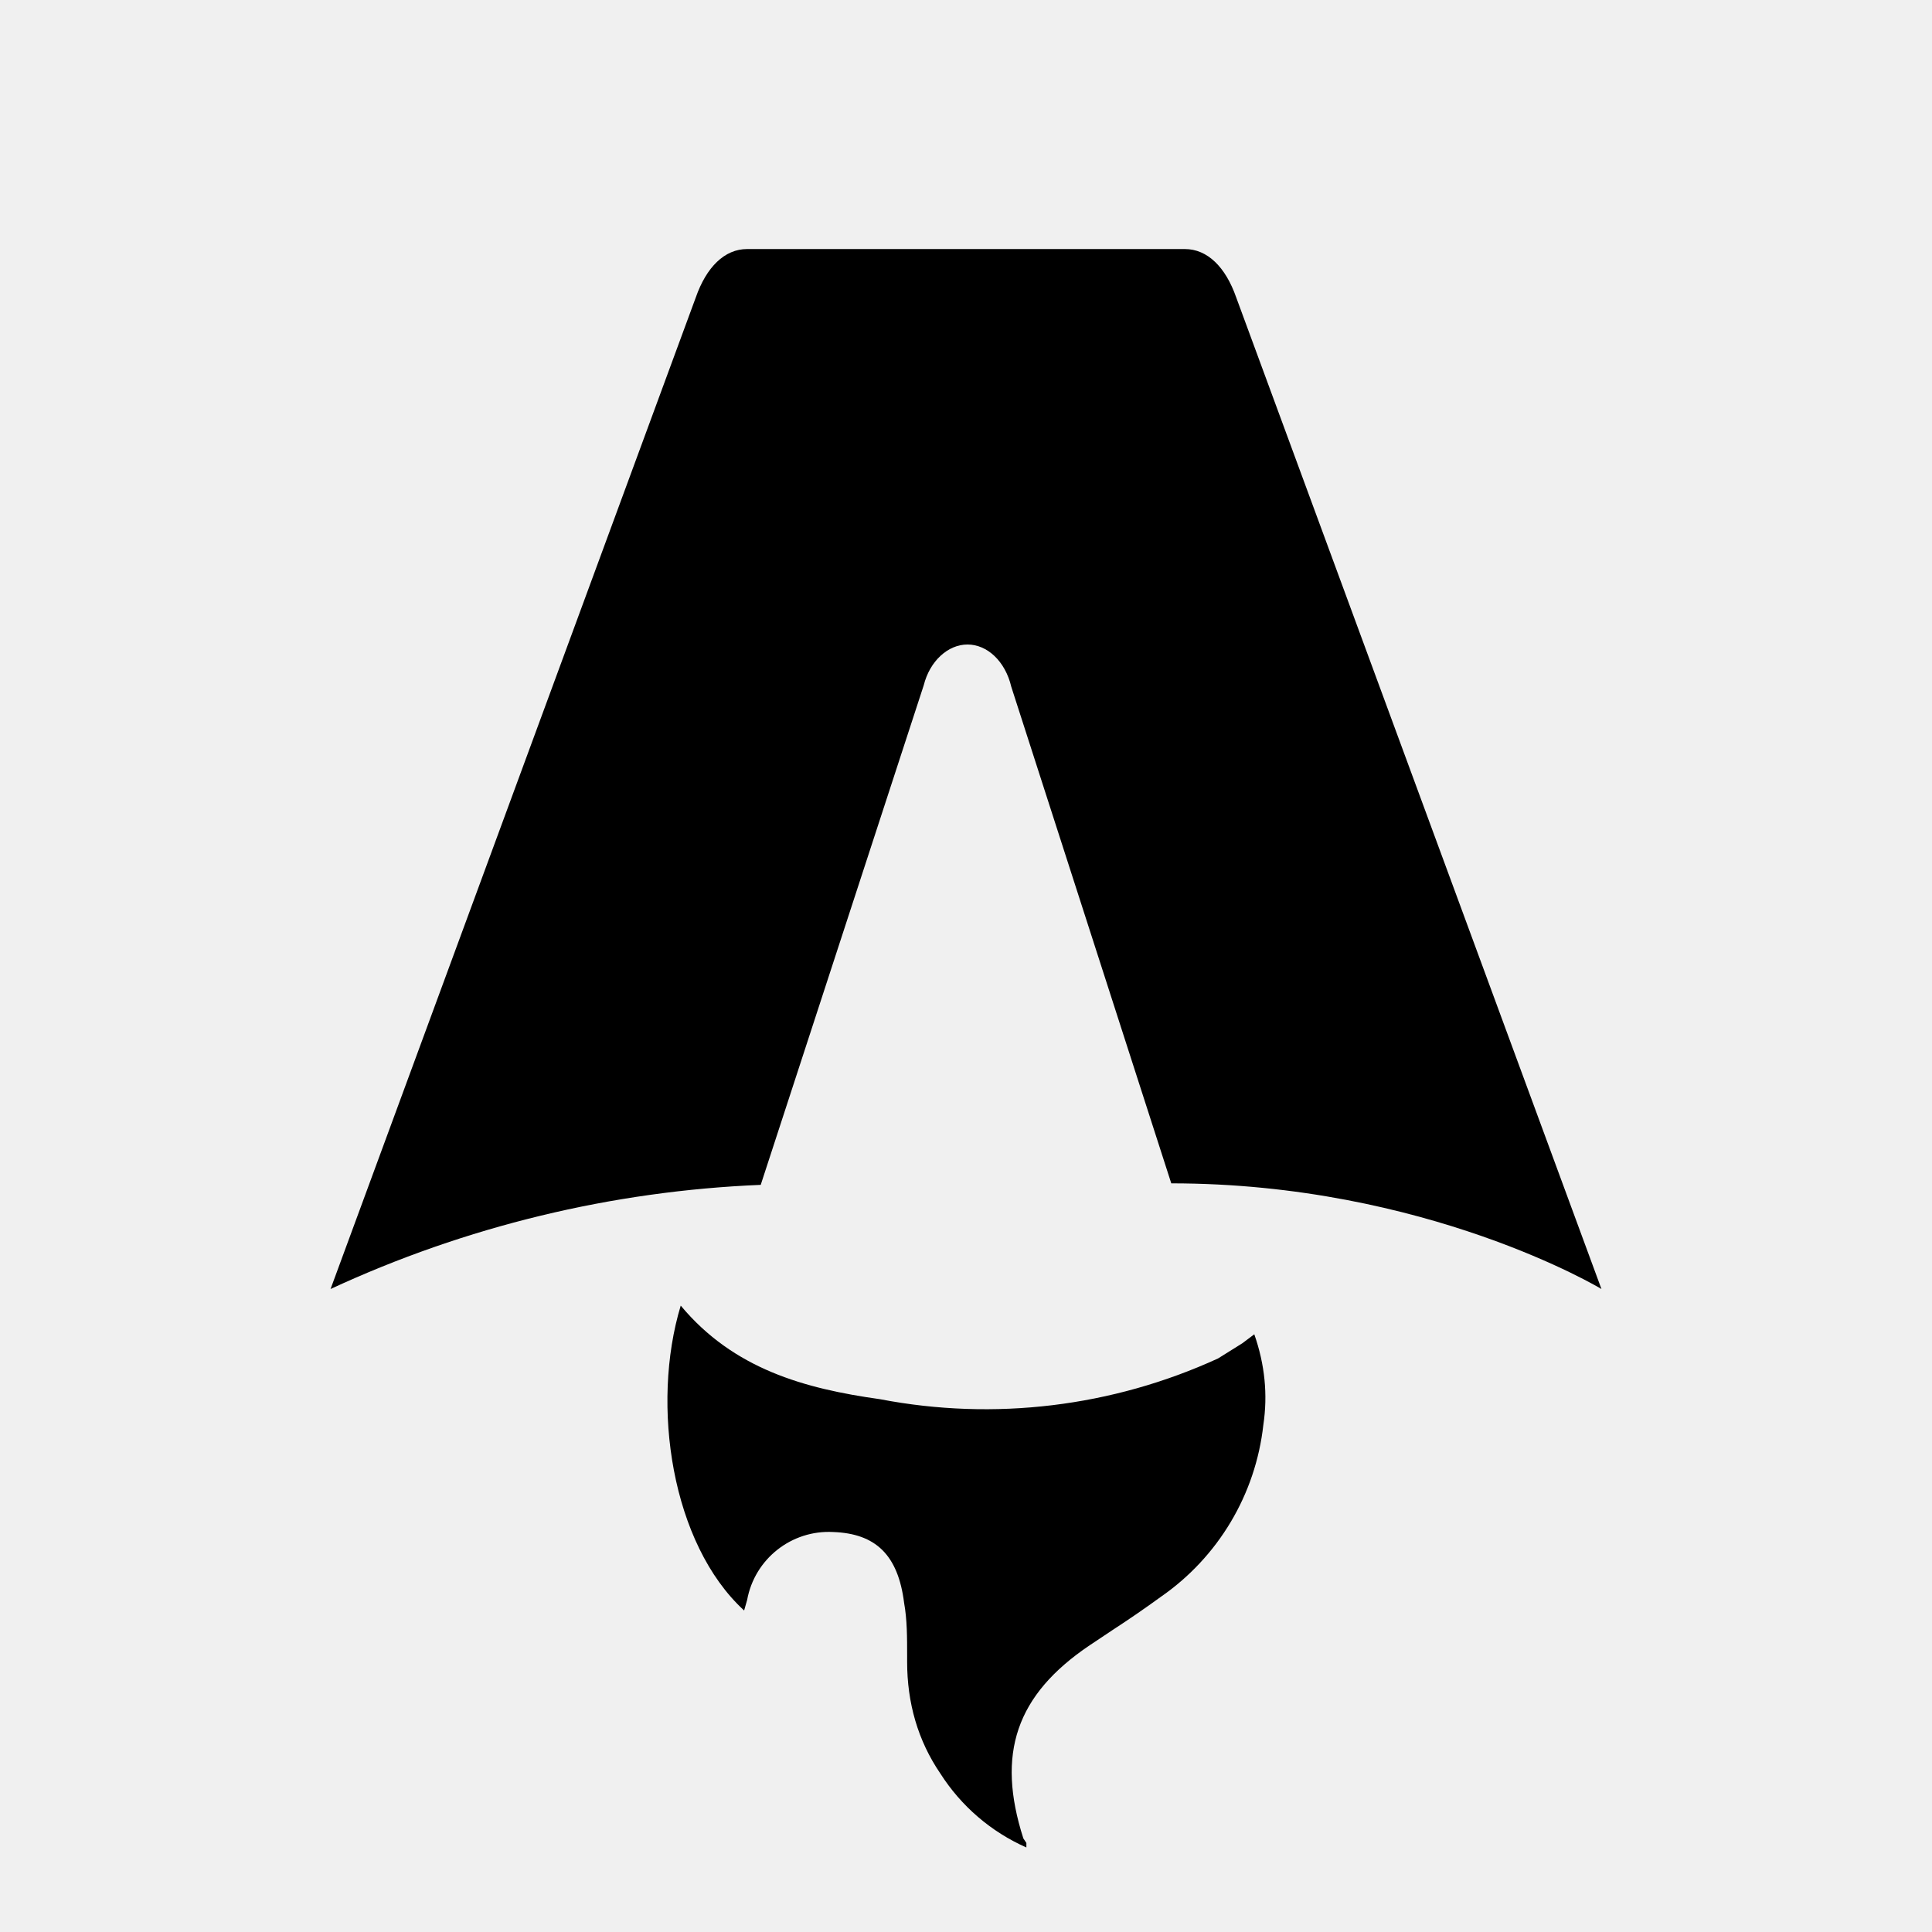
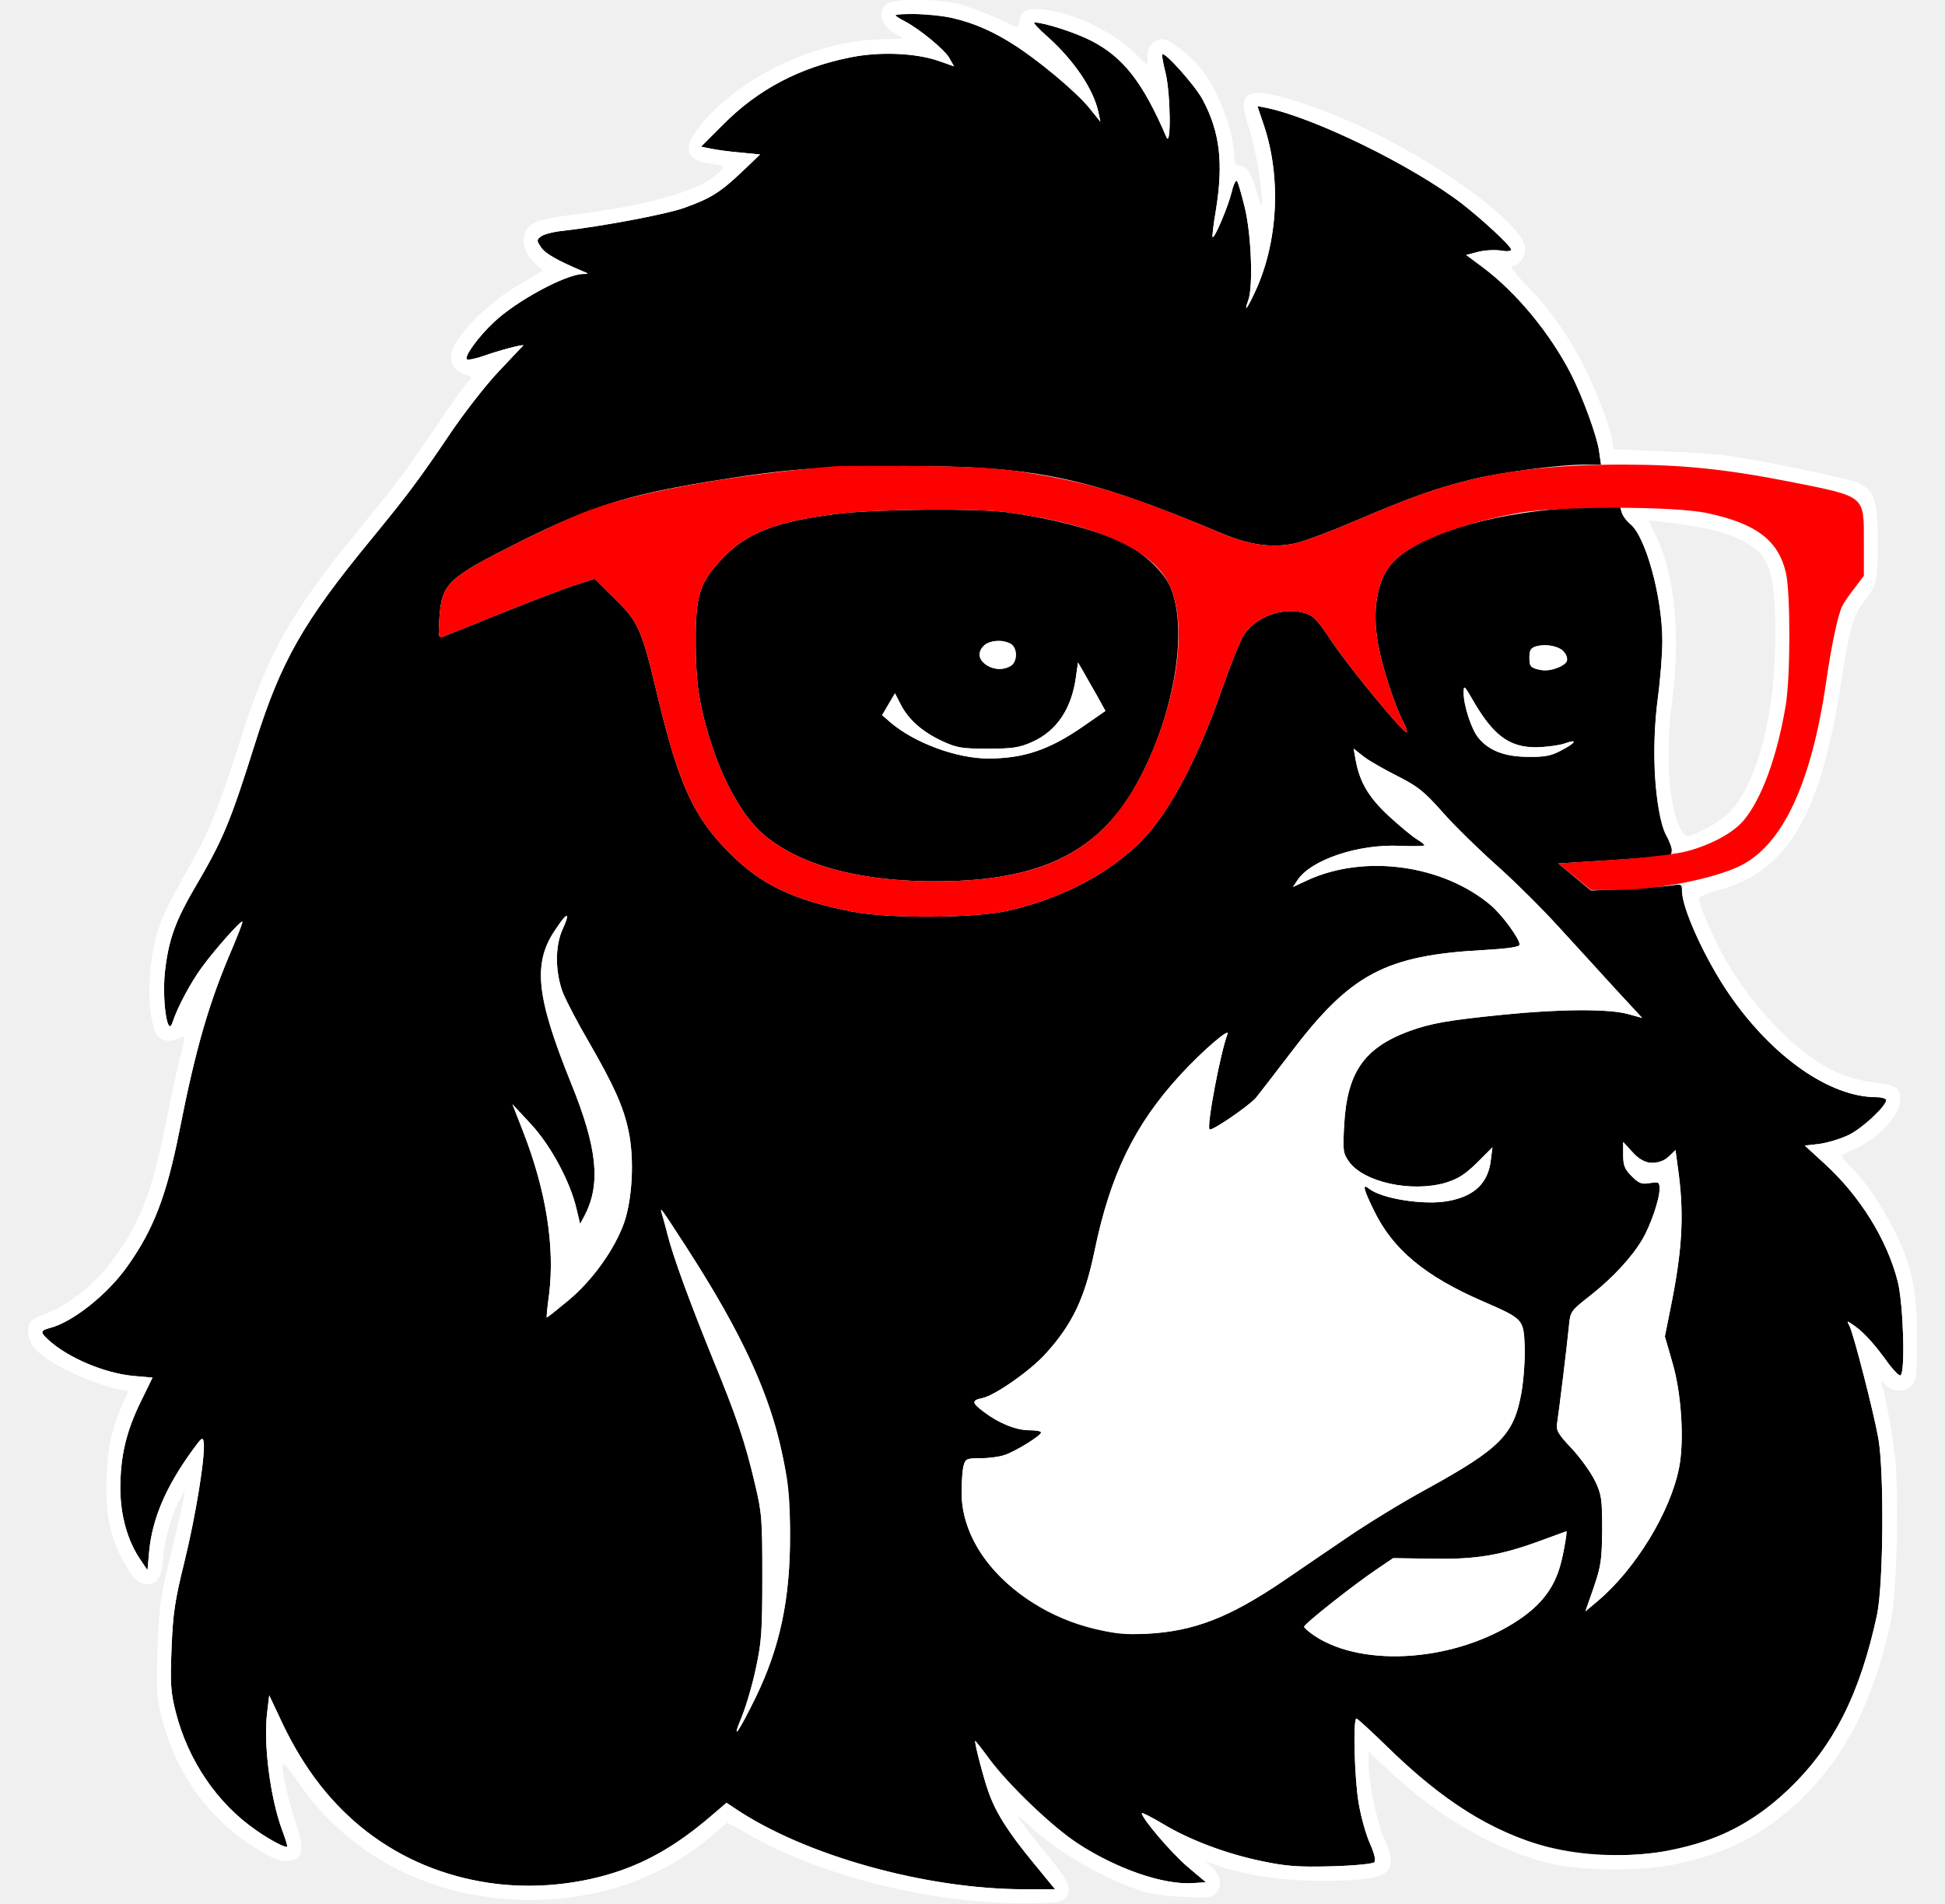
- <svg xmlns="http://www.w3.org/2000/svg" fill="none" viewBox="0 0 128 128">
-   <path d="M50.4 78.5a75.1 75.1 0 0 0-28.5 6.9l24.2-65.7c.7-2 1.9-3.2 3.4-3.2h29c1.5 0 2.7 1.2 3.4 3.2l24.2 65.7s-11.6-7-28.5-7L67 45.5c-.4-1.7-1.6-2.8-2.9-2.8-1.3 0-2.5 1.1-2.9 2.7L50.4 78.5Zm-1.1 28.2Zm-4.2-20.2c-2 6.6-.6 15.8 4.2 20.2a17.5 17.5 0 0 1 .2-.7 5.5 5.5 0 0 1 5.7-4.5c2.8.1 4.3 1.5 4.7 4.7.2 1.1.2 2.3.2 3.5v.4c0 2.7.7 5.2 2.2 7.4a13 13 0 0 0 5.7 4.9v-.3l-.2-.3c-1.8-5.6-.5-9.5 4.4-12.8l1.5-1a73 73 0 0 0 3.2-2.2 16 16 0 0 0 6.8-11.4c.3-2 .1-4-.6-6l-.8.6-1.6 1a37 37 0 0 1-22.4 2.7c-5-.7-9.7-2-13.2-6.2Z" />
-   <style>
-         path { fill: #000; }
-         @media (prefers-color-scheme: dark) {
-             path { fill: #FFF; }
-         }
-     </style>
+ <svg xmlns="http://www.w3.org/2000/svg" viewBox="0 0 695 680">
+   <g transform="translate(0,680) scale(0.1,-0.1)">
+     <path fill="#000000" fill-rule="evenodd" d="M3200 6745 c0 -2 15 -12 33 -21 53 -28 141 -100 159 -131 l17 -30 -57 20 c-83 28 -210 33 -313 12 -182 -36 -331 -115 -454 -239 l-80 -80 35 -7 c19 -4 67 -11 106 -14 l70 -7 -65 -62 c-78 -74 -112 -95 -207 -129 -65 -23 -294 -66 -435 -82 -31 -3 -65 -12 -75 -19 -17 -13 -17 -15 -1 -39 14 -22 55 -46 147 -85 25 -10 25 -11 2 -11 -62 -2 -235 -95 -316 -171 -56 -52 -110 -126 -97 -134 4 -3 33 3 64 14 47 17 137 41 137 36 0 0 -39 -41 -86 -91 -47 -49 -126 -151 -176 -225 -112 -166 -152 -219 -289 -386 -234 -285 -315 -427 -405 -712 -93 -296 -117 -352 -221 -529 -64 -110 -89 -177 -102 -281 -14 -101 6 -253 25 -196 19 58 67 146 106 199 51 69 139 167 144 162 2 -2 -14 -43 -35 -93 -84 -195 -131 -356 -190 -655 -46 -231 -92 -352 -187 -485 -71 -100 -196 -199 -277 -219 -33 -9 -34 -15 -4 -42 69 -64 202 -120 305 -129 l67 -6 -42 -86 c-52 -106 -73 -195 -73 -309 0 -97 26 -189 72 -256 l25 -37 6 67 c11 117 60 231 152 358 36 50 40 53 43 31 6 -48 -29 -264 -69 -426 -35 -142 -41 -185 -46 -310 -5 -126 -3 -156 15 -227 44 -173 148 -326 287 -422 48 -34 105 -64 111 -59 2 2 -6 28 -17 57 -43 115 -69 312 -54 426 l7 58 48 -102 c156 -325 404 -517 735 -568 191 -29 409 3 571 85 81 41 145 85 231 159 l49 42 30 -20 c249 -168 682 -289 1035 -289 l109 0 -77 94 c-90 109 -136 181 -162 257 -18 51 -51 179 -46 179 1 0 25 -30 52 -67 68 -91 221 -238 312 -298 140 -92 308 -150 413 -143 l47 3 -65 55 c-57 48 -164 173 -164 192 0 3 33 -13 73 -37 97 -59 231 -109 358 -135 86 -18 128 -21 247 -18 78 2 147 9 152 14 7 7 2 29 -15 68 -14 31 -32 95 -40 143 -15 85 -21 303 -8 303 3 0 54 -46 112 -103 268 -261 494 -373 776 -384 269 -10 479 65 657 235 160 153 254 339 315 622 23 107 26 510 5 630 -17 96 -89 375 -103 402 -11 21 -11 21 19 0 35 -25 74 -69 121 -135 19 -25 38 -44 42 -41 18 11 10 257 -10 336 -39 151 -135 305 -262 421 l-70 64 52 6 c29 4 76 18 105 32 49 24 134 103 134 125 0 5 -17 10 -37 10 -165 1 -369 143 -523 366 -85 123 -170 308 -170 370 0 25 -2 26 -37 20 -21 -3 -94 -8 -163 -12 l-125 -6 -59 49 -58 48 193 12 c106 7 198 14 205 17 12 5 9 41 -6 61 -44 57 -62 309 -36 502 9 67 16 158 16 202 0 158 -60 376 -115 419 -12 10 -26 28 -30 41 l-7 24 -137 -6 c-290 -13 -553 -86 -662 -184 -66 -59 -89 -174 -64 -308 15 -83 58 -213 90 -276 9 -17 14 -33 12 -35 -8 -9 -198 221 -264 318 -58 87 -69 99 -106 109 -75 20 -170 -15 -212 -79 -13 -20 -47 -104 -76 -187 -93 -270 -203 -472 -312 -571 -120 -109 -272 -185 -451 -227 -123 -28 -426 -30 -561 -4 -213 42 -325 96 -440 211 -127 129 -179 241 -255 558 -57 240 -68 265 -153 349 l-72 71 -69 -22 c-38 -12 -157 -58 -265 -101 -108 -44 -203 -82 -211 -85 -13 -4 -14 6 -10 68 9 124 28 142 287 272 253 126 382 167 673 215 272 45 406 55 695 56 476 0 655 -37 1139 -240 102 -43 183 -54 265 -36 29 6 125 42 214 80 204 87 287 116 412 147 109 27 316 54 408 54 l58 0 -7 48 c-7 52 -57 189 -99 273 -75 147 -196 294 -318 385 l-58 43 42 11 c23 6 59 8 80 5 23 -4 39 -3 39 3 0 12 -101 106 -177 165 -176 135 -525 306 -699 342 l-31 6 23 -68 c63 -187 51 -419 -31 -595 -27 -59 -42 -79 -25 -32 18 46 12 229 -11 328 -12 50 -25 95 -29 99 -4 5 -13 -13 -19 -40 -13 -52 -61 -166 -68 -160 -2 2 3 46 12 98 27 168 14 277 -47 392 -27 51 -136 173 -145 163 -2 -2 3 -32 12 -67 18 -76 20 -269 3 -229 -84 195 -153 284 -266 343 -57 30 -169 66 -206 67 -6 0 15 -23 46 -50 96 -86 165 -188 183 -271 l7 -34 -42 52 c-46 56 -182 170 -270 225 -116 74 -226 108 -347 108 -40 0 -73 -2 -73 -5z m2388 -2273 c20 -26 14 -42 -23 -58 -25 -10 -45 -12 -68 -6 -28 7 -32 12 -32 42 0 28 5 35 25 41 35 9 83 0 98 -19z m-265 -262 c51 -60 93 -80 167 -80 36 1 82 7 102 14 48 17 39 2 -15 -26 -33 -18 -58 -23 -117 -22 -84 0 -142 23 -179 70 -24 31 -51 114 -51 158 0 29 2 28 32 -24 17 -30 44 -71 61 -90z m-327 -184 c71 -36 94 -55 158 -127 40 -46 127 -131 192 -189 65 -58 165 -157 222 -220 58 -63 149 -163 202 -221 l98 -106 -51 14 c-69 19 -243 18 -442 -2 -201 -20 -263 -31 -342 -60 -160 -60 -220 -148 -230 -336 -5 -90 -4 -99 17 -129 53 -74 222 -111 345 -76 45 14 69 29 113 72 l55 55 -6 -46 c-9 -81 -58 -129 -152 -146 -85 -16 -238 8 -283 44 -25 20 -21 0 18 -79 67 -138 182 -234 390 -324 143 -62 144 -64 148 -157 2 -43 -3 -118 -11 -166 -27 -153 -74 -201 -341 -348 -83 -45 -207 -121 -276 -168 -69 -47 -174 -118 -235 -160 -192 -130 -318 -179 -485 -188 -332 -19 -662 231 -664 502 0 39 3 82 7 98 7 25 11 27 61 27 29 0 68 5 87 12 39 13 129 69 129 80 0 5 -19 8 -42 8 -48 0 -111 26 -163 66 -43 32 -44 41 -4 49 45 10 171 98 225 158 97 107 140 199 175 367 56 272 143 452 307 630 78 85 179 172 168 145 -25 -65 -75 -329 -64 -340 7 -8 141 84 166 113 12 15 67 86 122 158 216 285 339 351 696 370 85 5 124 11 124 19 0 21 -61 104 -101 139 -171 146 -451 185 -655 92 l-54 -25 16 24 c48 73 217 130 366 123 48 -2 88 -1 88 2 0 3 -13 13 -28 22 -16 10 -60 46 -99 82 -72 67 -104 120 -119 201 l-7 40 37 -29 c21 -16 76 -47 122 -70z m-2986 -547 c-28 -62 -26 -157 3 -230 13 -30 53 -107 90 -170 90 -156 125 -233 143 -320 21 -99 14 -241 -16 -328 -34 -95 -113 -206 -200 -278 -41 -34 -75 -61 -76 -60 -2 1 2 38 8 82 21 170 -10 369 -92 580 l-39 100 65 -70 c72 -77 142 -208 164 -304 l13 -54 18 34 c56 111 43 239 -50 468 -101 250 -125 366 -98 462 15 49 74 146 83 136 3 -2 -5 -24 -16 -48z m3893 -833 c24 0 45 8 60 22 l24 23 12 -89 c19 -152 11 -276 -30 -477 l-20 -100 26 -90 c33 -109 44 -280 25 -378 -31 -159 -156 -364 -293 -479 l-42 -35 30 86 c26 76 29 99 30 206 0 109 -2 125 -26 175 -15 30 -52 82 -83 115 -49 52 -56 64 -52 90 6 38 35 273 42 345 5 55 5 55 80 114 77 61 144 133 182 197 29 48 62 144 62 180 0 26 -2 27 -35 22 -29 -5 -39 -1 -65 25 -25 25 -30 39 -30 76 l0 46 34 -37 c27 -30 41 -37 69 -37z m-3449 -304 c201 -312 295 -519 347 -765 17 -79 22 -137 22 -257 1 -233 -36 -406 -123 -585 -60 -123 -89 -164 -50 -70 16 39 39 117 51 175 20 91 23 133 23 325 0 205 -1 228 -27 336 -34 146 -66 240 -152 449 -79 195 -139 357 -160 440 -8 33 -18 67 -21 77 -6 23 -3 18 90 -125z m3139 -1049 c-19 -136 -64 -212 -167 -281 -220 -147 -552 -173 -728 -57 -21 14 -38 29 -38 33 0 10 181 153 262 207 l56 38 139 -2 c158 -3 245 12 387 64 50 18 92 34 93 34 1 1 -1 -16 -4 -36z M3000 4965 c-231 -28 -334 -69 -423 -165 -79 -85 -92 -129 -91 -305 1 -103 7 -164 22 -230 45 -200 129 -368 221 -447 141 -120 385 -178 696 -165 310 14 499 112 625 326 141 240 201 568 131 726 -21 47 -81 107 -144 143 -85 49 -261 98 -440 122 -106 14 -467 11 -597 -5z m611 -465 c12 -7 19 -21 19 -40 0 -47 -61 -67 -108 -34 -62 43 19 111 89 74z m307 -182 l32 -58 -72 -50 c-125 -88 -218 -120 -347 -120 -113 0 -263 56 -348 128 l-31 27 23 39 23 39 20 -39 c28 -55 77 -98 147 -131 54 -25 71 -28 165 -28 89 0 113 4 158 24 89 40 142 120 157 235 l7 49 17 -29 c9 -16 31 -55 49 -86z" />
+     <path fill="#ffffff" fill-rule="evenodd" d="M3166 6784 c-33 -32 -16 -79 39 -108 30 -15 29 -15 -43 -16 -240 -1 -522 -134 -663 -313 -62 -78 -49 -120 41 -132 44 -6 49 -9 38 -22 -58 -70 -251 -127 -552 -163 -49 -6 -102 -18 -117 -26 -51 -26 -51 -96 1 -144 l29 -27 -90 -54 c-95 -56 -187 -144 -224 -211 -26 -50 -13 -89 33 -104 29 -9 31 -12 18 -24 -9 -7 -57 -74 -108 -149 -111 -166 -151 -219 -289 -387 -235 -286 -323 -441 -415 -732 -82 -259 -116 -344 -196 -483 -39 -68 -82 -152 -94 -185 -43 -116 -53 -284 -23 -382 12 -37 47 -51 85 -33 29 13 29 17 5 -77 -11 -43 -33 -147 -50 -233 -46 -230 -87 -338 -176 -464 -71 -100 -168 -179 -258 -211 -23 -8 -45 -20 -49 -27 -14 -22 -8 -64 13 -91 41 -52 201 -130 311 -151 l27 -5 -25 -56 c-38 -87 -54 -169 -54 -287 0 -116 18 -192 66 -274 32 -56 51 -73 79 -73 37 0 52 23 58 97 7 71 32 158 61 209 l16 29 -6 -40 c-4 -22 -25 -112 -46 -200 -36 -144 -40 -177 -45 -325 -5 -146 -3 -176 15 -247 50 -199 169 -363 335 -466 71 -43 97 -52 132 -43 38 10 42 47 12 135 -27 79 -47 167 -47 203 0 15 18 -4 56 -60 192 -281 516 -435 879 -419 235 11 441 91 609 237 l45 38 88 -49 c259 -145 641 -239 973 -239 104 0 132 3 144 16 30 29 18 60 -57 151 -40 48 -84 104 -97 123 -22 31 -18 30 33 -17 104 -94 249 -179 392 -228 28 -10 94 -20 151 -22 85 -5 103 -3 117 11 25 25 21 63 -10 92 l-26 24 43 -15 c99 -35 236 -55 372 -55 249 1 281 23 223 154 -26 59 -55 200 -55 269 l0 39 71 -66 c168 -159 354 -270 550 -327 115 -33 341 -38 478 -9 180 37 316 107 443 228 161 154 263 355 324 637 22 104 31 455 15 592 -11 95 -36 228 -48 260 -5 11 0 10 15 -5 27 -27 66 -28 92 -2 18 18 20 33 20 168 0 178 -17 256 -83 389 -47 93 -94 162 -155 225 -20 21 -34 39 -31 41 2 1 25 12 51 24 86 40 158 121 158 175 0 40 -16 51 -82 59 -81 10 -134 28 -204 70 -114 69 -249 216 -336 366 -46 79 -101 208 -96 223 2 7 29 19 58 27 256 64 376 265 450 753 27 177 42 232 78 277 49 64 52 74 52 215 0 148 -11 183 -68 212 -29 15 -322 76 -462 97 -41 6 -151 14 -245 17 l-169 7 -7 40 c-8 47 -56 170 -100 258 -54 107 -119 199 -197 280 -45 46 -69 77 -59 77 25 0 47 29 47 61 0 76 -256 273 -535 412 -187 92 -384 157 -438 143 -39 -9 -42 -41 -13 -127 23 -69 47 -212 45 -269 0 -14 -9 6 -19 45 -18 66 -38 95 -67 95 -8 0 -13 12 -13 33 -1 83 -52 224 -112 303 -38 51 -117 114 -143 114 -32 0 -55 -25 -55 -62 l0 -31 -55 52 c-65 62 -188 124 -279 141 -85 16 -115 9 -123 -31 -3 -16 -8 -28 -12 -26 -58 31 -159 71 -206 83 -85 20 -239 19 -259 -2z m239 -49 c74 -17 143 -47 215 -93 88 -55 224 -169 270 -225 l42 -52 -7 34 c-18 83 -87 185 -183 271 -31 27 -52 50 -46 50 37 -1 149 -37 206 -67 113 -59 182 -148 266 -343 17 -40 15 153 -3 229 -9 35 -14 65 -12 67 9 10 118 -112 145 -163 61 -115 74 -224 47 -392 -9 -52 -14 -96 -12 -98 7 -6 55 108 68 160 6 27 15 45 19 40 4 -4 17 -49 29 -99 23 -99 29 -282 11 -328 -17 -47 -2 -27 25 32 82 176 94 408 31 595 l-23 68 31 -6 c174 -36 523 -207 699 -342 76 -59 177 -153 177 -165 0 -6 -16 -7 -39 -3 -21 3 -57 1 -80 -5 l-42 -11 58 -43 c122 -91 243 -238 318 -385 42 -84 92 -221 99 -273 l7 -48 132 0 c159 0 329 -19 537 -60 280 -56 270 -47 270 -220 l0 -117 -33 -44 c-19 -24 -39 -53 -44 -64 -15 -28 -39 -141 -58 -273 -40 -278 -109 -470 -205 -576 -59 -63 -122 -98 -230 -124 -64 -16 -75 -22 -78 -41 -8 -53 79 -246 168 -375 154 -223 358 -365 523 -366 20 0 37 -5 37 -10 0 -22 -85 -101 -134 -125 -29 -14 -76 -28 -105 -32 l-52 -6 70 -64 c127 -116 223 -270 262 -421 20 -79 28 -325 10 -336 -4 -3 -23 16 -42 41 -47 66 -86 110 -121 135 -30 21 -30 21 -19 0 14 -27 86 -306 103 -402 21 -120 18 -523 -5 -630 -61 -283 -155 -469 -315 -622 -125 -120 -246 -182 -423 -218 -134 -28 -323 -24 -438 9 -206 60 -374 165 -572 358 -58 57 -109 103 -112 103 -13 0 -7 -218 8 -303 8 -48 26 -112 40 -143 17 -39 22 -61 15 -68 -5 -5 -74 -12 -152 -14 -119 -3 -161 0 -247 18 -127 26 -261 76 -358 135 -40 24 -73 40 -73 37 0 -19 107 -144 164 -192 l65 -55 -47 -3 c-105 -7 -273 51 -413 143 -91 60 -244 207 -312 298 -27 37 -51 67 -52 67 -5 0 28 -128 46 -179 26 -76 72 -148 162 -257 l77 -94 -109 0 c-353 0 -786 121 -1035 289 l-30 20 -49 -42 c-139 -120 -261 -186 -406 -223 -326 -83 -664 0 -898 220 -96 90 -167 190 -233 327 l-48 102 -7 -58 c-15 -114 11 -311 54 -426 11 -29 19 -55 17 -57 -6 -5 -63 25 -111 59 -139 96 -243 249 -287 422 -18 71 -20 101 -15 227 5 125 11 168 46 310 40 162 75 378 69 426 -3 22 -7 19 -43 -31 -92 -127 -141 -241 -152 -358 l-6 -67 -25 37 c-46 67 -72 159 -72 256 0 114 21 203 73 309 l42 86 -67 6 c-103 9 -236 65 -305 129 -30 27 -29 33 4 42 81 20 206 119 277 219 95 133 141 254 187 485 59 299 106 460 190 655 21 50 37 91 35 93 -5 5 -93 -93 -144 -162 -39 -53 -87 -141 -106 -199 -19 -57 -39 95 -25 196 13 104 38 171 102 281 104 177 128 233 221 529 90 285 171 427 405 712 137 167 177 220 289 386 50 74 129 176 176 225 47 50 86 91 86 91 0 5 -90 -19 -137 -36 -31 -11 -60 -17 -64 -14 -13 8 41 82 97 134 81 76 254 169 316 171 23 0 23 1 -2 11 -92 39 -133 63 -147 85 -16 24 -16 26 1 39 10 7 44 16 75 19 141 16 370 59 435 82 95 34 129 55 207 129 l65 62 -70 7 c-39 3 -87 10 -106 14 l-35 7 80 80 c123 124 272 203 454 239 103 21 230 16 313 -12 l57 -20 -17 30 c-18 31 -106 103 -159 131 -18 9 -33 19 -33 21 0 11 149 4 205 -10z M5795 4969 c4 -13 18 -31 30 -41 55 -43 115 -261 115 -419 0 -44 -7 -135 -16 -202 -25 -192 -13 -391 31 -492 7 -16 16 -38 19 -48 8 -24 58 -15 145 24 81 37 131 89 174 182 69 145 101 318 101 552 1 194 -11 264 -55 324 -56 79 -208 127 -433 138 l-118 6 7 -24z m295 -56 c96 -19 173 -56 205 -97 37 -48 50 -123 49 -291 -1 -269 -59 -503 -154 -617 -17 -21 -59 -51 -97 -70 -64 -31 -66 -31 -80 -13 -47 65 -65 269 -39 462 31 235 12 451 -53 590 l-30 64 62 -7 c34 -3 96 -13 137 -21z M3516 4494 c-48 -47 30 -108 95 -74 12 7 19 21 19 40 0 19 -7 33 -19 40 -29 15 -77 12 -95 -6z M5490 4491 c-20 -6 -25 -13 -25 -41 0 -30 4 -35 32 -42 38 -10 103 12 103 35 0 37 -57 62 -110 48z M3845 4384 c-15 -115 -68 -195 -157 -235 -45 -20 -69 -24 -158 -24 -94 0 -111 3 -165 28 -70 33 -119 76 -147 131 l-20 39 -23 -39 -23 -39 31 -27 c85 -72 235 -128 348 -128 129 0 222 32 347 120 l72 50 -32 58 c-18 31 -40 70 -49 86 l-17 29 -7 -49z M5230 4324 c0 -44 27 -127 51 -158 37 -47 95 -70 179 -70 59 -1 84 4 117 22 54 28 63 43 15 26 -20 -7 -66 -13 -102 -14 -97 0 -157 44 -228 170 -30 52 -32 53 -32 24z M4844 4085 c15 -81 47 -134 119 -201 39 -36 83 -72 99 -82 15 -9 28 -19 28 -22 0 -3 -40 -4 -88 -2 -149 7 -318 -50 -366 -123 l-16 -24 54 25 c204 93 484 54 655 -92 40 -35 101 -118 101 -139 0 -8 -39 -14 -124 -19 -357 -19 -480 -85 -696 -370 -55 -72 -110 -143 -122 -158 -25 -29 -159 -121 -166 -113 -11 11 39 275 64 340 11 27 -90 -60 -168 -145 -164 -178 -251 -358 -307 -630 -35 -168 -78 -260 -175 -367 -54 -60 -180 -148 -225 -158 -40 -8 -39 -17 4 -49 52 -40 115 -66 163 -66 23 0 42 -3 42 -8 0 -11 -90 -67 -129 -80 -19 -7 -58 -12 -87 -12 -50 0 -54 -2 -61 -27 -4 -16 -7 -59 -7 -98 2 -215 200 -414 484 -486 68 -17 102 -20 180 -16 167 9 293 58 485 188 61 42 166 113 235 160 69 47 193 123 276 168 267 147 314 195 341 348 8 48 13 123 11 166 -4 93 -5 95 -148 157 -208 90 -323 186 -390 324 -39 79 -43 99 -18 79 45 -36 198 -60 283 -44 94 17 143 65 152 146 l6 46 -55 -55 c-44 -43 -68 -58 -113 -72 -123 -35 -292 2 -345 76 -21 30 -22 39 -17 129 10 188 70 276 230 336 79 29 141 40 342 60 199 20 373 21 442 2 l51 -14 -98 106 c-53 58 -144 158 -202 221 -57 63 -157 162 -222 220 -65 58 -152 143 -192 189 -64 72 -87 91 -158 127 -46 23 -101 54 -122 70 l-37 29 7 -40z M1991 3488 c-89 -120 -78 -243 50 -559 93 -229 106 -357 50 -468 l-18 -34 -13 54 c-22 96 -92 227 -164 304 l-65 70 39 -100 c82 -211 113 -410 92 -580 -6 -44 -10 -81 -8 -82 1 -1 35 26 76 60 87 72 166 183 200 278 30 87 37 229 16 328 -18 87 -53 164 -143 320 -37 63 -77 140 -90 170 -29 73 -31 168 -3 230 11 24 19 46 16 48 -2 2 -18 -15 -35 -39z M5800 2674 c0 -37 5 -51 30 -76 26 -26 36 -30 65 -25 33 5 35 4 35 -22 0 -36 -33 -132 -62 -180 -38 -64 -105 -136 -182 -197 -75 -59 -75 -59 -80 -114 -7 -72 -36 -307 -42 -345 -4 -26 3 -38 52 -90 31 -33 68 -85 83 -115 24 -50 26 -66 26 -175 -1 -107 -4 -130 -30 -206 l-30 -86 42 35 c137 115 262 320 293 479 19 98 8 269 -25 378 l-26 90 20 100 c41 201 49 325 30 477 l-12 89 -24 -23 c-38 -36 -88 -30 -129 15 l-34 37 0 -46z M2364 2467 c3 -10 13 -44 21 -77 21 -83 81 -245 160 -440 86 -209 118 -303 152 -449 26 -108 27 -131 27 -336 0 -192 -3 -234 -23 -325 -12 -58 -35 -136 -51 -175 -39 -94 -10 -53 50 70 87 179 124 352 123 585 0 333 -97 600 -369 1022 -93 143 -96 148 -90 125z M5504 1295 c-142 -52 -229 -67 -387 -64 l-139 2 -56 -38 c-81 -54 -262 -197 -262 -207 0 -4 17 -19 38 -33 176 -116 508 -90 728 57 81 54 127 114 149 193 12 45 27 126 22 124 -1 0 -43 -16 -93 -34z" />
+     <path fill="#fe0000" fill-rule="evenodd" d="M2980 5134 c-399 -35 -733 -98 -905 -169 -47 -19 -145 -65 -218 -101 -259 -130 -278 -148 -287 -272 -4 -62 -3 -72 10 -68 8 3 103 41 211 85 108 43 227 89 265 101 l69 22 72 -71 c85 -84 96 -109 153 -349 76 -317 128 -429 255 -558 115 -115 227 -169 440 -211 135 -26 438 -24 561 4 179 42 331 118 451 227 109 99 219 301 312 571 29 83 63 167 76 187 42 64 137 99 212 79 37 -10 48 -22 106 -109 66 -97 256 -327 264 -318 2 2 -3 18 -12 35 -32 63 -75 193 -90 276 -25 134 -2 249 64 308 74 67 241 129 441 165 141 24 552 24 670 -1 177 -38 255 -98 282 -215 16 -74 16 -372 -1 -472 -31 -184 -86 -334 -150 -411 -39 -47 -129 -94 -219 -114 -41 -9 -157 -22 -259 -28 l-185 -12 58 -47 59 -48 83 0 c149 0 352 39 449 86 152 74 255 293 308 656 19 132 43 245 58 273 5 11 25 40 44 64 l33 44 0 117 c0 173 10 164 -270 220 -225 44 -380 60 -595 60 -214 0 -392 -18 -540 -54 -125 -31 -208 -60 -412 -147 -89 -38 -185 -74 -214 -80 -82 -18 -163 -7 -265 36 -335 140 -461 179 -699 217 -100 16 -188 21 -385 23 -140 1 -275 1 -300 -1z m617 -164 c326 -44 527 -135 584 -265 56 -126 34 -346 -56 -571 -133 -331 -327 -464 -700 -481 -311 -13 -555 45 -696 165 -92 79 -176 247 -221 447 -15 66 -21 127 -22 230 -1 176 12 220 91 305 89 96 192 137 423 165 130 16 491 19 597 5z" />
+   </g>
</svg>
